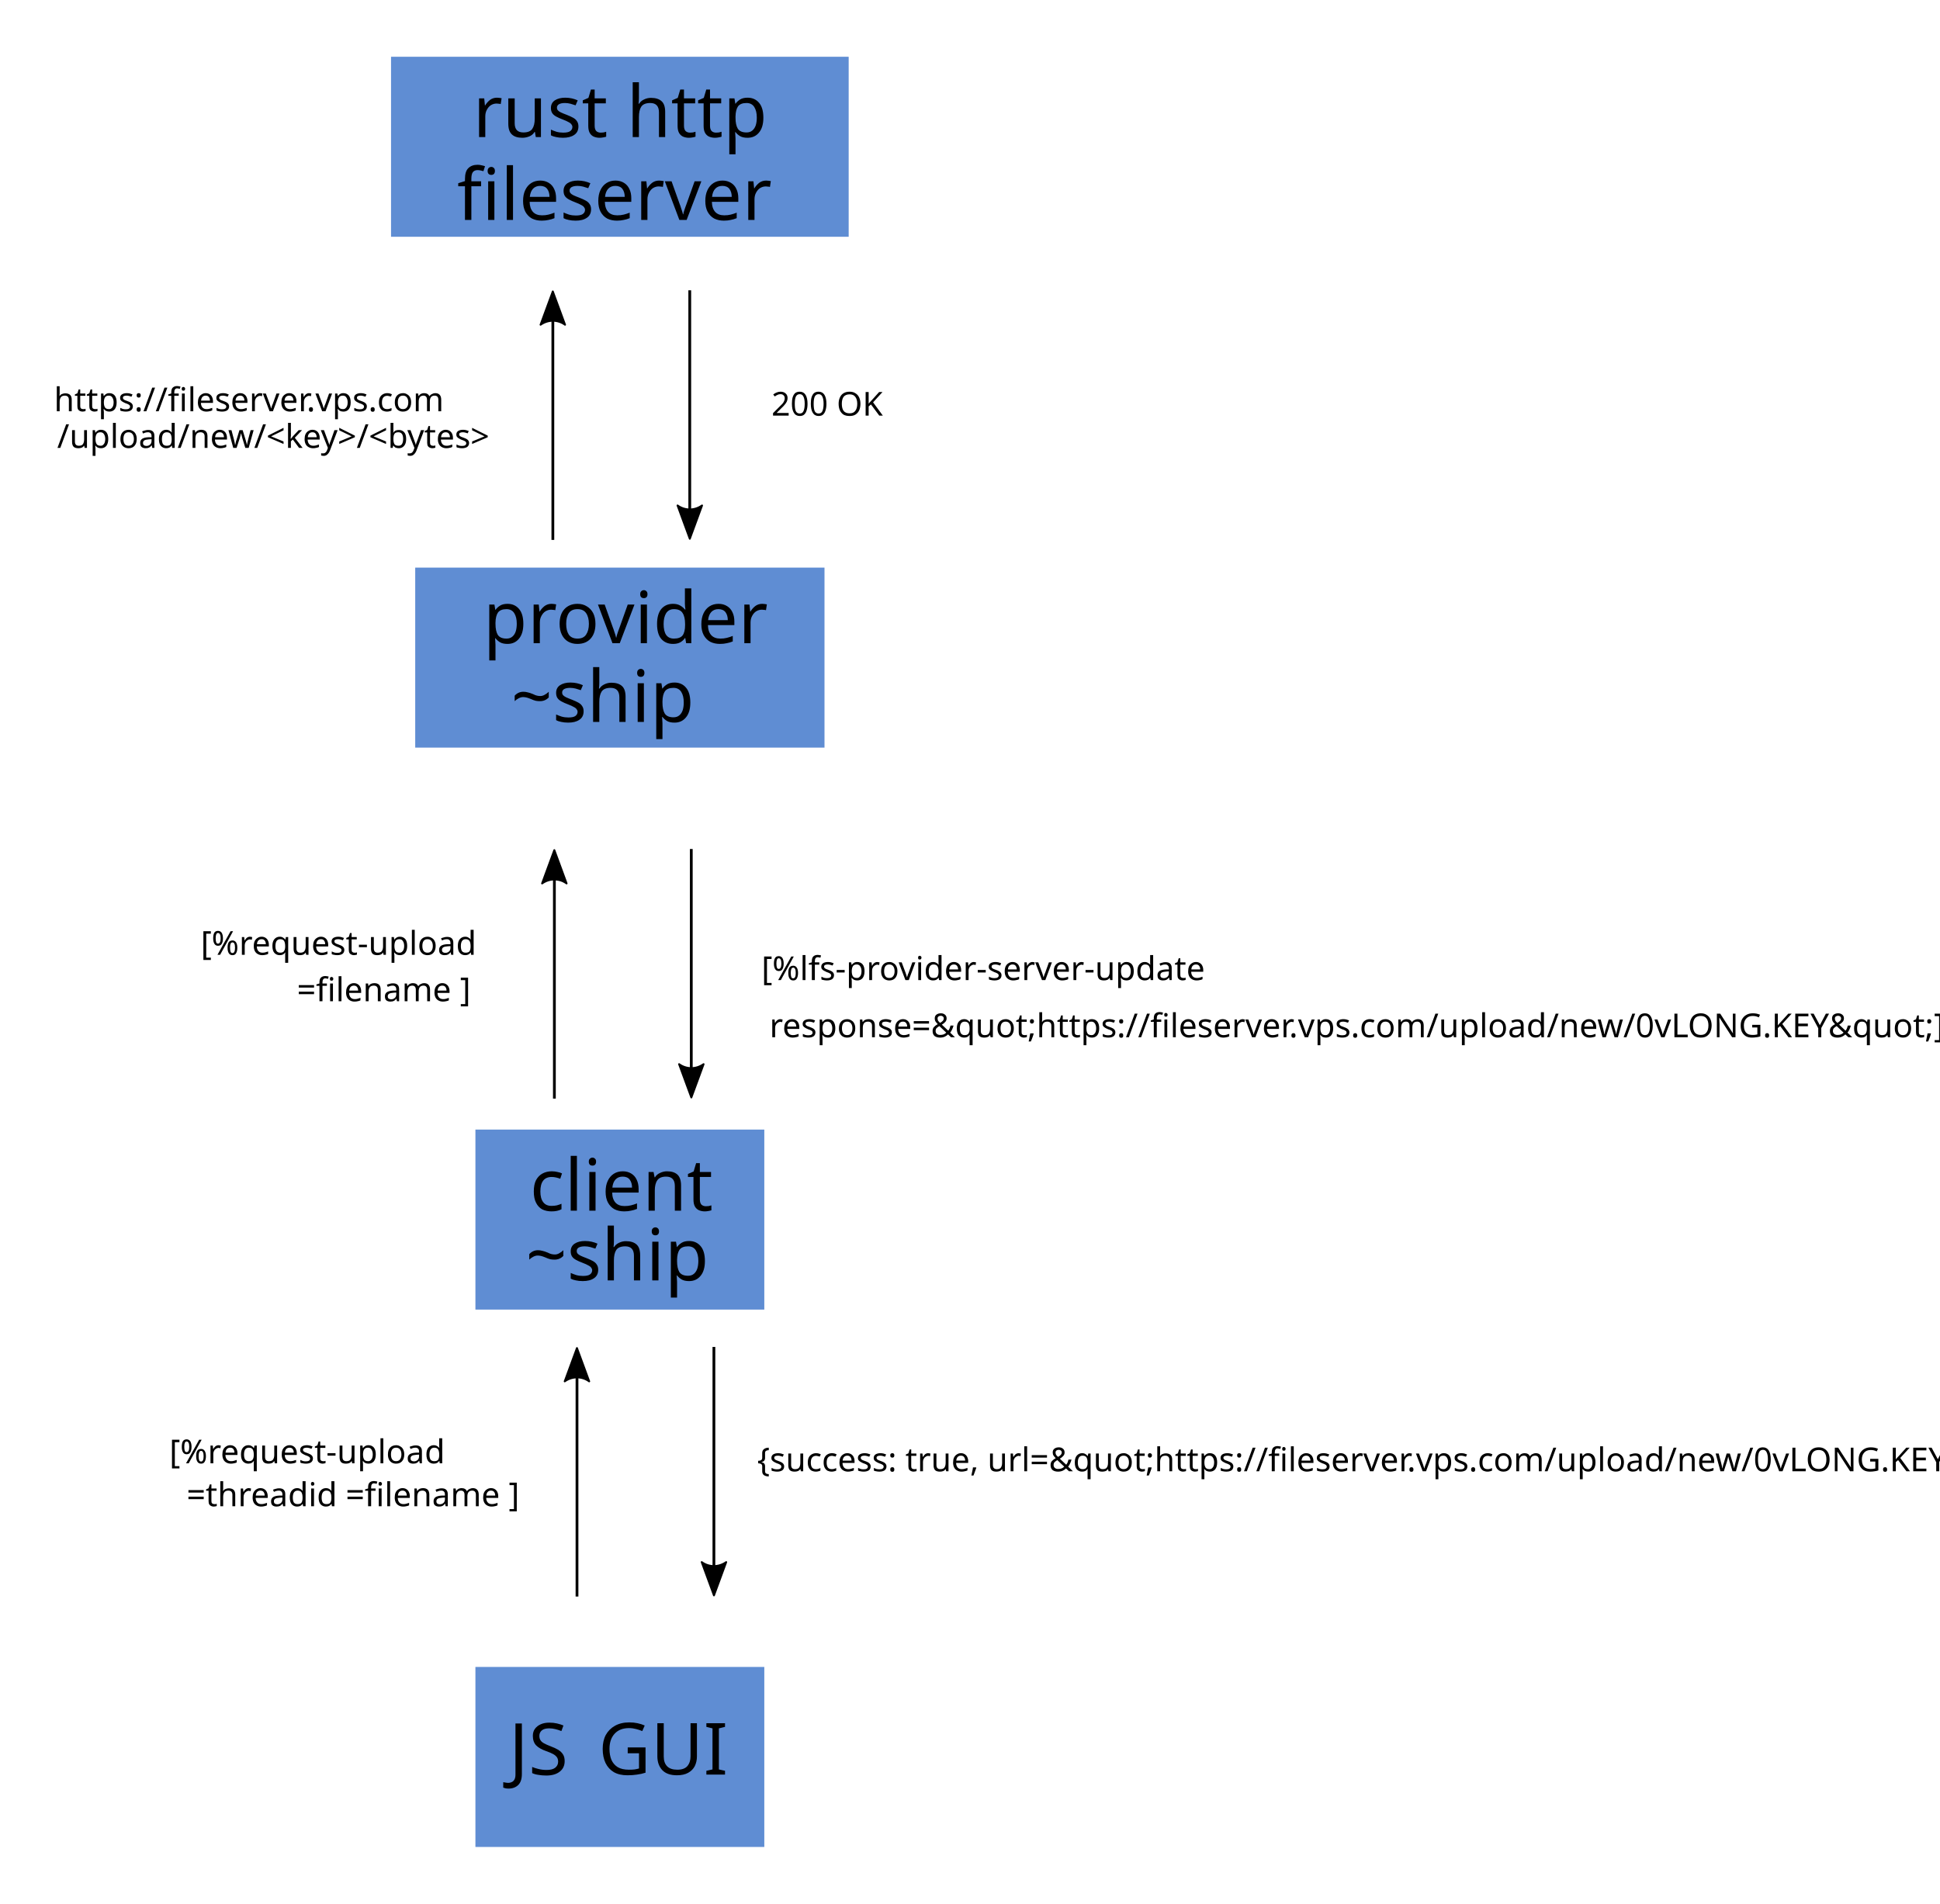
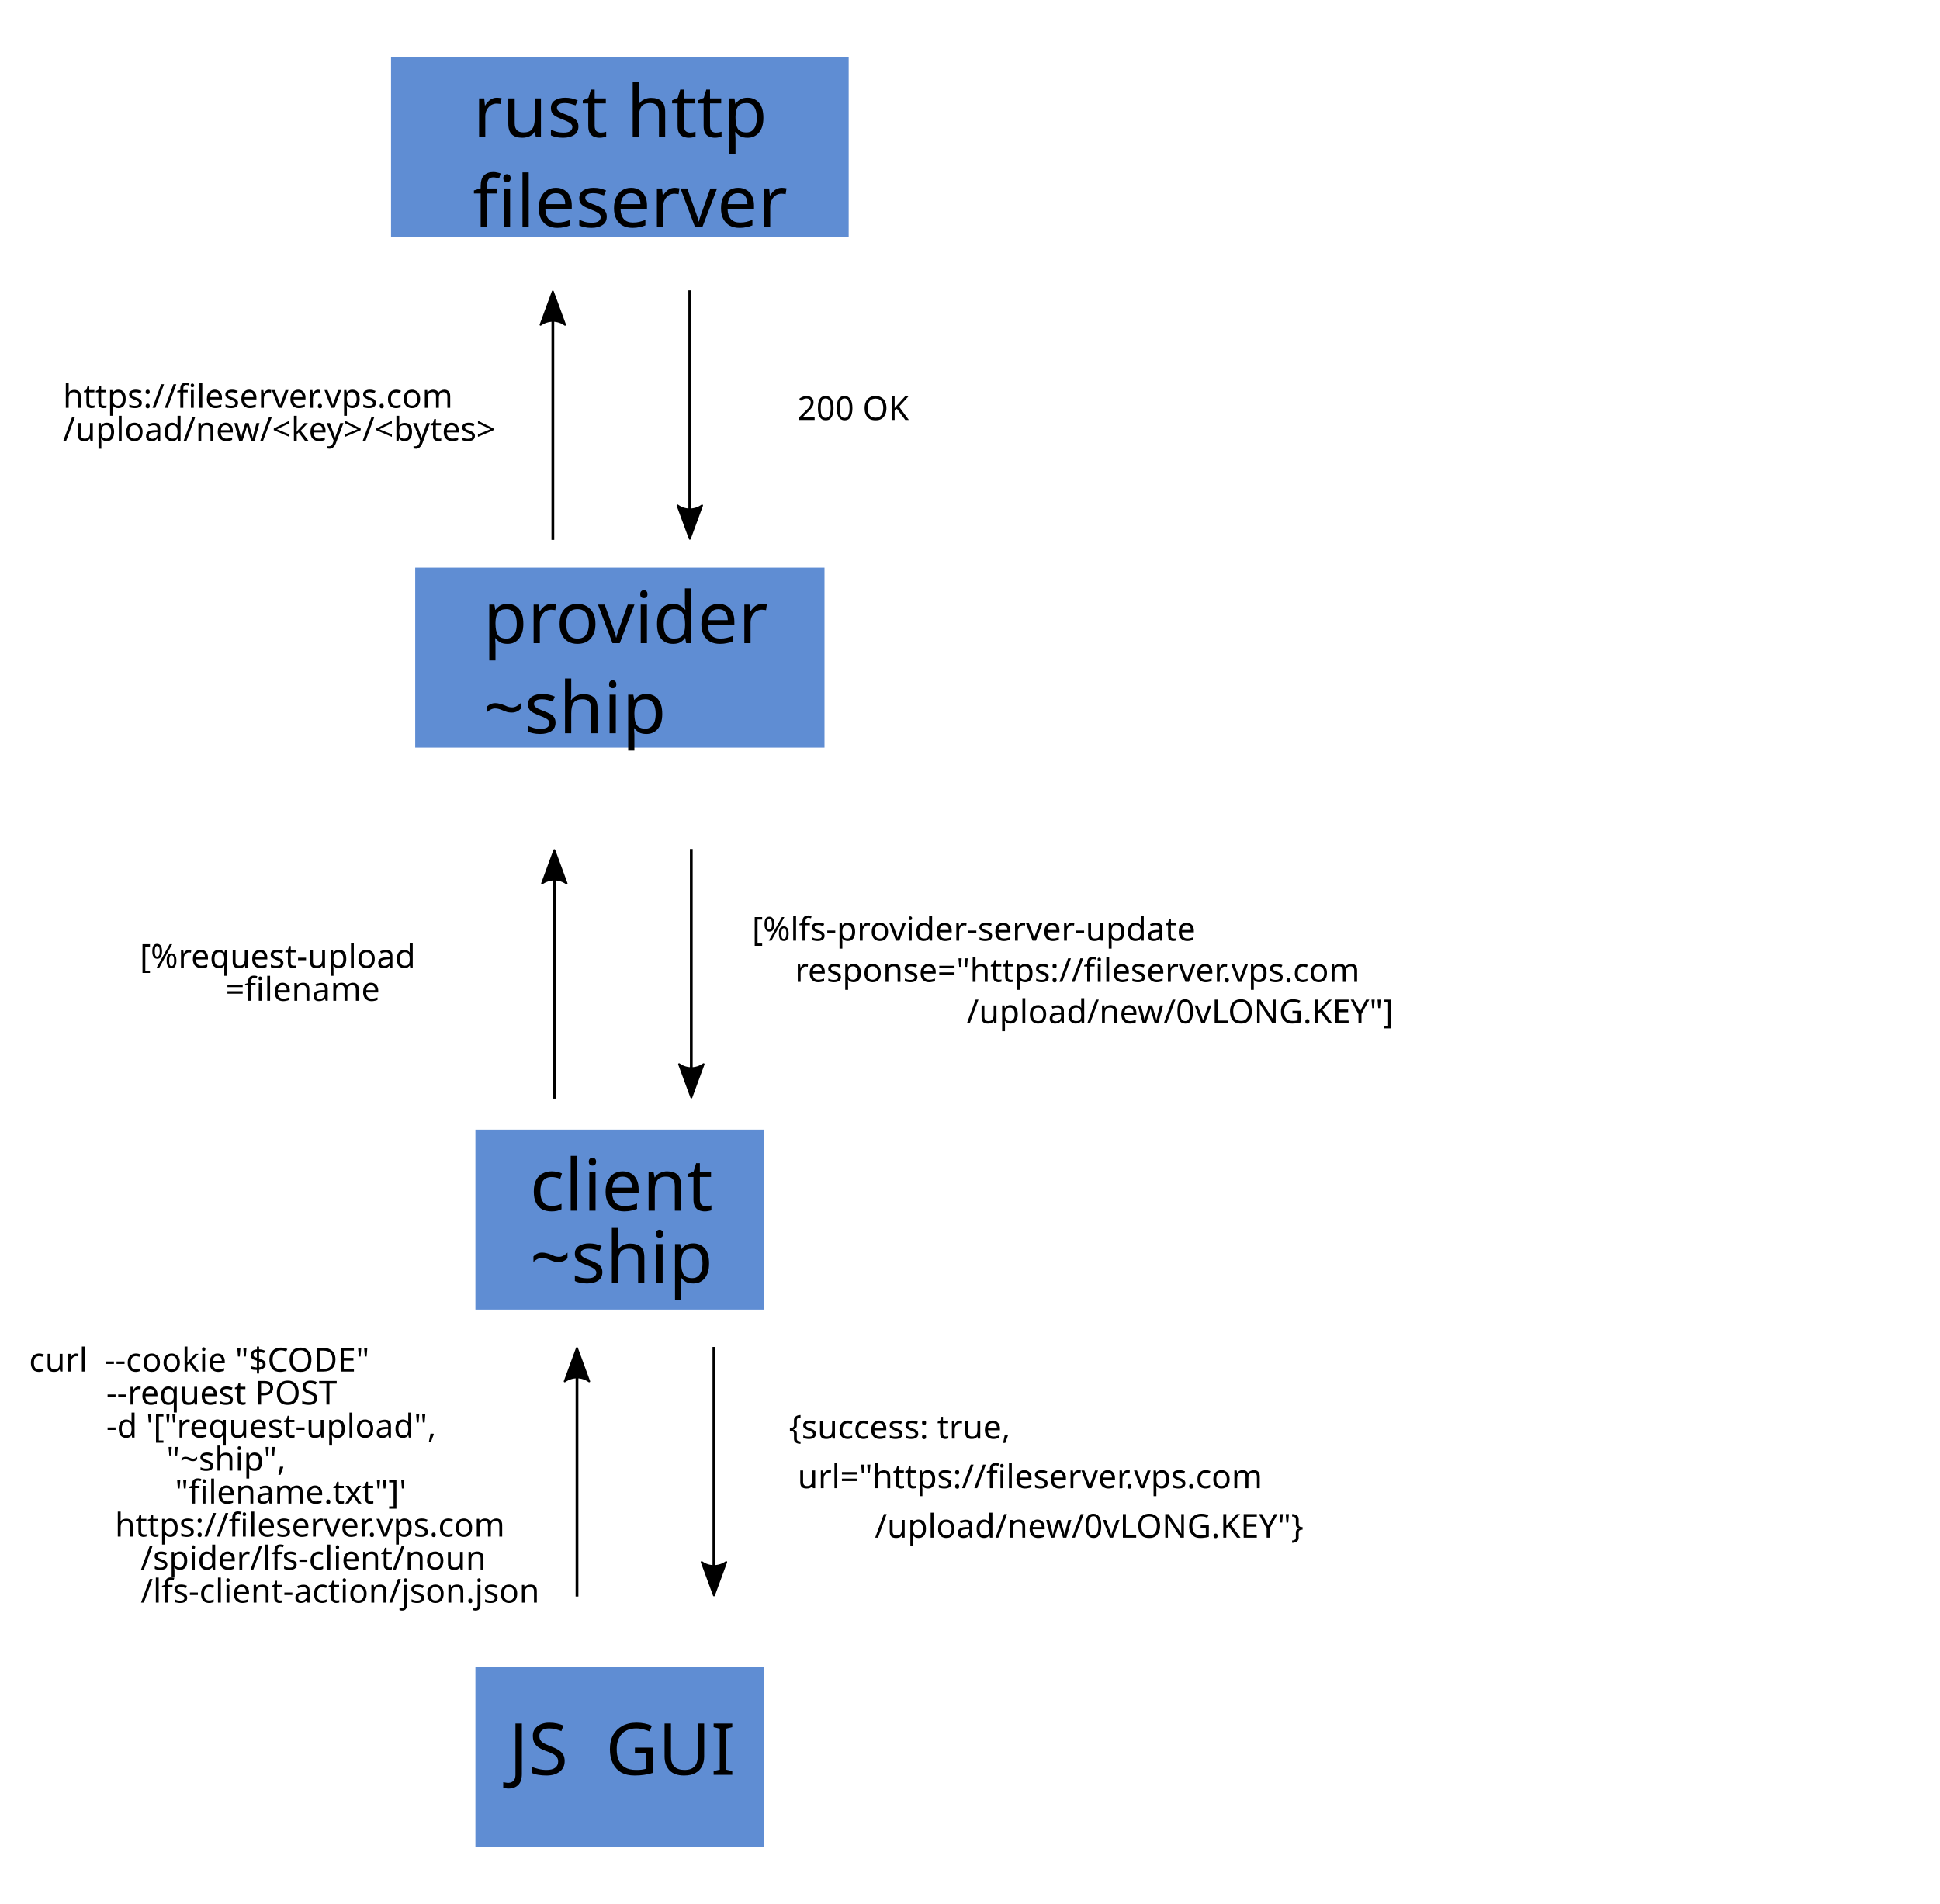
- <svg xmlns="http://www.w3.org/2000/svg" width="645.8" height="633.819" viewBox="0 0 170.868 167.698">
-   <style>.B{fill:#000}.C{font-family:sans-serif}.D{font-weight:400}.E{font-size:2.908px}.F{fill-rule:evenodd}.G{stroke:#000}.H{font-size:5.815px}.I{overflow:visible}.J{fill-opacity:1}.K{stroke-width:.625}.L{stroke-linejoin:round}.M{stroke-opacity:1}.N{font-size:6.35px}.O{fill:#5f8dd3}.P{stroke-width:.244}</style>
-   <defs>
+ <svg xmlns="http://www.w3.org/2000/svg" width="645.8" height="633.819" viewBox="0 0 170.868 167.698" version="1.1" id="svg118">
+   <style id="style2">.B{fill:#000}.C{font-family:sans-serif}.D{font-weight:400}.E{font-size:2.908px}.F{fill-rule:evenodd}.G{stroke:#000}.H{font-size:5.815px}.I{overflow:visible}.J{fill-opacity:1}.K{stroke-width:.625}.L{stroke-linejoin:round}.M{stroke-opacity:1}.N{font-size:6.35px}.O{fill:#5f8dd3}.P{stroke-width:.244}</style>
+   <defs id="defs22">
    <marker id="A" refX="0" refY="0" orient="auto" class="I">
-       <path transform="matrix(-1.1 0 0 -1.1 -1.1 0)" d="M8.719 4.034L-2.207.016 8.719-4.002c-1.745 2.372-1.735 5.617 0 8.035z" class="B F G J K L M" />
+       <path transform="matrix(-1.1 0 0 -1.1 -1.1 0)" d="M8.719 4.034L-2.207.016 8.719-4.002c-1.745 2.372-1.735 5.617 0 8.035z" class="B F G J K L M" id="path4" />
    </marker>
    <marker id="B" refX="0" refY="0" orient="auto" class="I">
-       <path transform="matrix(-1.1 0 0 -1.1 -1.1 0)" d="M8.719 4.034L-2.207.016 8.719-4.002c-1.745 2.372-1.735 5.617 0 8.035z" class="B F G J K L M" />
+       <path transform="matrix(-1.1 0 0 -1.1 -1.1 0)" d="M8.719 4.034L-2.207.016 8.719-4.002c-1.745 2.372-1.735 5.617 0 8.035z" class="B F G J K L M" id="path7" />
    </marker>
    <marker id="C" refX="0" refY="0" orient="auto" class="I">
-       <path transform="matrix(-1.1 0 0 -1.1 -1.1 0)" d="M8.719 4.034L-2.207.016 8.719-4.002c-1.745 2.372-1.735 5.617 0 8.035z" class="B F G J K L M" />
+       <path transform="matrix(-1.1 0 0 -1.1 -1.1 0)" d="M8.719 4.034L-2.207.016 8.719-4.002c-1.745 2.372-1.735 5.617 0 8.035z" class="B F G J K L M" id="path10" />
    </marker>
    <marker id="D" refX="0" refY="0" orient="auto" class="I">
-       <path transform="matrix(-1.1 0 0 -1.1 -1.1 0)" d="M8.719 4.034L-2.207.016 8.719-4.002c-1.745 2.372-1.735 5.617 0 8.035z" class="B F G J K L M" />
+       <path transform="matrix(-1.1 0 0 -1.1 -1.1 0)" d="M8.719 4.034L-2.207.016 8.719-4.002c-1.745 2.372-1.735 5.617 0 8.035z" class="B F G J K L M" id="path13" />
    </marker>
    <marker id="E" refX="0" refY="0" orient="auto" class="I">
-       <path transform="matrix(-1.1 0 0 -1.1 -1.1 0)" d="M8.719 4.034L-2.207.016 8.719-4.002c-1.745 2.372-1.735 5.617 0 8.035z" class="B F G J K L M" />
+       <path transform="matrix(-1.1 0 0 -1.1 -1.1 0)" d="M8.719 4.034L-2.207.016 8.719-4.002c-1.745 2.372-1.735 5.617 0 8.035z" class="B F G J K L M" id="path16" />
    </marker>
    <marker id="F" refX="0" refY="0" orient="auto" class="I">
-       <path transform="matrix(-1.1 0 0 -1.1 -1.1 0)" d="M8.719 4.034L-2.207.016 8.719-4.002c-1.745 2.372-1.735 5.617 0 8.035z" class="B F G J K L M" />
+       <path transform="matrix(-1.1 0 0 -1.1 -1.1 0)" d="M8.719 4.034L-2.207.016 8.719-4.002c-1.745 2.372-1.735 5.617 0 8.035z" class="B F G J K L M" id="path19" />
    </marker>
  </defs>
-   <path d="M41.873 146.842h25.444v15.857H41.873zm0-47.337h25.444v15.857H41.873z" class="F O" />
-   <text xml:space="preserve" style="white-space:pre" transform="matrix(.766511 0 0 .766511 39.3848 99.65699)" font-size="8.284" class="B C">
-     <tspan x="17.373" y="73.928">GUI</tspan>
+   <path d="M41.873 146.842h25.444v15.857H41.873zm0-47.337h25.444v15.857H41.873z" class="F O" id="path24" />
+   <text xml:space="preserve" x="72.617" y="111.012" class="B C N" id="text32" style="line-height:1">
+     <tspan id="tspan205" x="46.672" y="106.647">
+       <tspan x="46.672" y="106.647" font-weight="normal" id="tspan30">client</tspan>
+     </tspan>
+     <tspan x="46.672" y="112.997" id="tspan209">~ship</tspan>
+     <tspan x="46.672" y="119.347" id="tspan211" />
+     <tspan id="tspan207" x="46.672" y="125.697" />
  </text>
-   <text xml:space="preserve" x="72.617" y="111.012" class="B C N">
-     <tspan x="46.672" y="106.647" font-weight="normal">client</tspan>
+   <path d="M36.571 50.001h36.048v15.857H36.571z" class="F O" id="path34" />
+   <text xml:space="preserve" x="68.491" y="61.026" class="B C N" id="text38">
+     <tspan id="tspan214" x="42.546" y="56.661">
+       <tspan x="42.546" y="56.661" font-weight="normal" id="tspan36">provider</tspan>
+     </tspan>
+     <tspan id="tspan216" x="42.546" y="64.598">~ship</tspan>
  </text>
-   <path d="M36.571 50.001h36.048v15.857H36.571z" class="F O" />
-   <text xml:space="preserve" x="68.491" y="61.026" class="B C N">
-     <tspan x="42.546" y="56.661" font-weight="normal">provider</tspan>
+   <g fill="none" class="G P" id="g44">
+     <path d="M48.828 96.775V75.213" marker-end="url(#A)" id="path40" />
+     <path d="M60.886 74.788v21.563" marker-end="url(#B)" id="path42" />
+   </g>
+   <path d="M34.441 5h40.307v15.857H34.441z" class="F O" id="path46" />
+   <text xml:space="preserve" x="38.261" y="89.618" class="B C H" id="text54" style="font-size:2.908px;line-height:1">
+     <tspan id="tspan150" x="12.316" y="85.253" style="font-size:2.908px">
+       <tspan x="12.316" y="85.253" font-weight="normal" class="E" id="tspan52" style="font-size:2.908px">[%request-upload</tspan>
+     </tspan>
+     <tspan x="12.316" y="88.161" style="font-size:2.908px" id="tspan154">          =filename</tspan>
+     <tspan id="tspan152" x="12.316" y="91.069" style="font-size:2.908px">   </tspan>
  </text>
-   <g fill="none" class="G P">
-     <path d="M48.828 96.775V75.213" marker-end="url(#A)" />
-     <path d="M60.886 74.788v21.563" marker-end="url(#B)" />
+   <text xml:space="preserve" x="2.567" y="120.818" class="B C H" id="text58" style="font-style:normal;font-variant:normal;font-weight:normal;font-stretch:normal;font-size:2.908px;line-height:1;font-family:sans-serif;-inkscape-font-specification:'sans-serif, Normal';font-variant-ligatures:normal;font-variant-caps:normal;font-variant-numeric:normal;font-variant-east-asian:normal;fill:#000000">
+     <tspan id="tspan186" x="2.567" y="120.818">curl  --cookie "$CODE"</tspan>
+     <tspan id="tspan188" x="2.567" y="123.726">         --request POST</tspan>
+     <tspan x="2.567" y="126.634" id="tspan192">         -d '["request-upload", </tspan>
+     <tspan x="2.567" y="129.542" id="tspan196">                "~ship", </tspan>
+     <tspan x="2.567" y="132.45" id="tspan198">                 "filename.txt"]'</tspan>
+     <tspan x="2.567" y="135.358" id="tspan194">          https://fileserver.vps.com</tspan>
+     <tspan x="2.567" y="138.266" id="tspan200">             /spider/lfs-client/noun</tspan>
+     <tspan x="2.567" y="141.174" id="tspan202">             /lfs-client-action/json.json</tspan>
+   </text>
+   <text xml:space="preserve" x="31.491" y="40.284" class="B C H" id="text70" style="font-size:2.908px;line-height:1">
+     <tspan id="tspan164" x="5.546" y="35.919" style="font-size:2.908px">
+       <tspan x="5.546" y="35.919" font-weight="normal" class="E" id="tspan68" style="font-size:2.908px">https://fileserver.vps.com</tspan>
+     </tspan>
+     <tspan x="5.546" y="38.827" id="tspan166" style="font-size:2.908px">/upload/new/&lt;key&gt;/&lt;bytes&gt;</tspan>
+   </text>
+   <g fill="none" class="G P" id="g80">
+     <path d="M50.82 140.639v-21.563" marker-end="url(#C)" id="path72" />
+     <path d="M62.878 118.652v21.563" marker-end="url(#D)" id="path74" />
+     <path d="M48.693 47.56V25.997" marker-end="url(#E)" id="path76" />
+     <path d="M60.751 25.573v21.563" marker-end="url(#F)" id="path78" />
  </g>
-   <path d="M34.441 5h40.307v15.857H34.441z" class="F O" />
-   <text xml:space="preserve" x="66.212" y="23.74" class="B C N">
-     <tspan x="40.267" y="19.375" font-weight="normal">fileserver</tspan>
+   <text xml:space="preserve" x="30.977" y="43.816" class="B C H" id="text84">
+     <tspan x="5.032" y="39.451" font-weight="normal" class="E" id="tspan82" />
  </text>
-   <text xml:space="preserve" x="43.624" y="88.473" class="B C H">
-     <tspan x="17.679" y="84.108" font-weight="normal" class="E">[%request-upload</tspan>
+   <text xml:space="preserve" x="96.181" y="41.355" class="B C H" id="text88">
+     <tspan x="70.236" y="36.99" font-weight="normal" class="E" id="tspan86">200 OK</tspan>
  </text>
-   <text xml:space="preserve" x="40.858" y="133.267" class="B C H">
-     <tspan x="14.913" y="128.902" font-weight="normal" class="E">[%request-upload </tspan>
+   <text xml:space="preserve" x="92.182" y="87.226" class="B C E" id="text92" style="font-size:2.908px">
+     <tspan id="tspan157" x="66.237" y="82.861" style="font-size:2.908px">
+       <tspan x="66.237" y="82.861" id="tspan90" style="font-size:2.908px">[%lfs-provider-server-update </tspan>
+     </tspan>
+     <tspan id="tspan159" x="66.237" y="86.496" style="font-size:2.908px">     response="https://fileserver.vps.com</tspan>
+     <tspan x="66.237" y="90.131" style="font-size:2.908px" id="tspan236">                         /upload/new/0vLONG.KEY"]</tspan>
  </text>
-   <text xml:space="preserve" x="42.385" y="137.048" class="B C H">
-     <tspan x="16.44" y="132.683" font-weight="normal" class="E">=threadid =filename ]</tspan>
+   <text xml:space="preserve" x="93.714" y="95.735" class="B C E" id="text96">
+     <tspan x="67.769" y="91.37" id="tspan94" />
  </text>
-   <text xml:space="preserve" x="52.106" y="92.564" class="B C H">
-     <tspan x="26.161" y="88.199" font-weight="normal" class="E">=filename ]</tspan>
+   <text xml:space="preserve" x="69.491" y="126.729" class="B C E" id="text100" style="font-size:2.908px;line-height:1.5;font-family:sans-serif;fill:#000000">
+     <tspan id="tspan230" x="69.491" y="126.729">{success: true, </tspan>
+     <tspan x="69.491" y="131.091" id="tspan234"> url="https://fileserver.vps.com</tspan>
+     <tspan id="tspan232" x="69.491" y="135.453">          /upload/new/0vLONG.KEY"}</tspan>
  </text>
-   <text xml:space="preserve" x="30.698" y="40.59" class="B C H">
-     <tspan x="4.753" y="36.225" font-weight="normal" class="E">https://fileserver.vps.com</tspan>
+   <text xml:space="preserve" x="67.595" y="16.439" class="B C N" id="text108">
+     <tspan id="tspan219" x="41.65" y="12.074">
+       <tspan x="41.65" y="12.074" font-weight="normal" id="tspan106">rust http</tspan>
+     </tspan>
+     <tspan id="tspan221" x="41.65" y="20.011">fileserver</tspan>
  </text>
-   <g fill="none" class="G P">
-     <path d="M50.82 140.639v-21.563" marker-end="url(#C)" />
-     <path d="M62.878 118.652v21.563" marker-end="url(#D)" />
-     <path d="M48.693 47.56V25.997" marker-end="url(#E)" />
-     <path d="M60.751 25.573v21.563" marker-end="url(#F)" />
-   </g>
-   <text xml:space="preserve" x="30.977" y="43.816" class="B C H">
-     <tspan x="5.032" y="39.451" font-weight="normal" class="E">/upload/new/&lt;key&gt;/&lt;bytes&gt;</tspan>
-   </text>
-   <text xml:space="preserve" x="93.889" y="40.979" class="B C H">
-     <tspan x="67.944" y="36.614" font-weight="normal" class="E">200 OK</tspan>
-   </text>
-   <text xml:space="preserve" x="93.011" y="90.701" class="B C E">
-     <tspan x="67.066" y="86.336">[%lfs-provider-server-update </tspan>
-   </text>
-   <text xml:space="preserve" x="93.714" y="95.735" class="B C E">
-     <tspan x="67.769" y="91.37">response=&amp;quot;https://fileserver.vps.com/upload/new/0vLONG.KEY&amp;quot;]</tspan>
-   </text>
-   <text xml:space="preserve" x="92.64" y="133.97" class="B C E">
-     <tspan x="66.695" y="129.605">{success: true, url=&amp;quot;https://fileserver.vps.com/upload/new/0vLONG.KEY&amp;quot;}</tspan>
-   </text>
-   <text xml:space="preserve" x="70.963" y="67.956" class="B C N">
-     <tspan x="45.018" y="63.591" font-weight="normal">~ship</tspan>
-   </text>
-   <text xml:space="preserve" x="67.595" y="16.439" class="B C N">
-     <tspan x="41.65" y="12.074" font-weight="normal">rust http</tspan>
-   </text>
-   <text xml:space="preserve" x="72.249" y="117.153" class="B C N">
-     <tspan x="46.304" y="112.788" font-weight="normal">~ship</tspan>
-   </text>
-   <text xml:space="preserve" style="white-space:pre" transform="matrix(.766511 0 0 .766511 31.49886 99.67916)" font-size="8.284" class="B C">
-     <tspan x="17.373" y="73.928">JS</tspan>
+   <text xml:space="preserve" style="white-space:pre" transform="matrix(0.766511,0,0,0.766511,31.49886,99.67916)" font-size="8.284px" class="B C" id="text116">
+     <tspan x="17.373" y="73.928" id="tspan114">JS  GUI</tspan>
  </text>
</svg>
